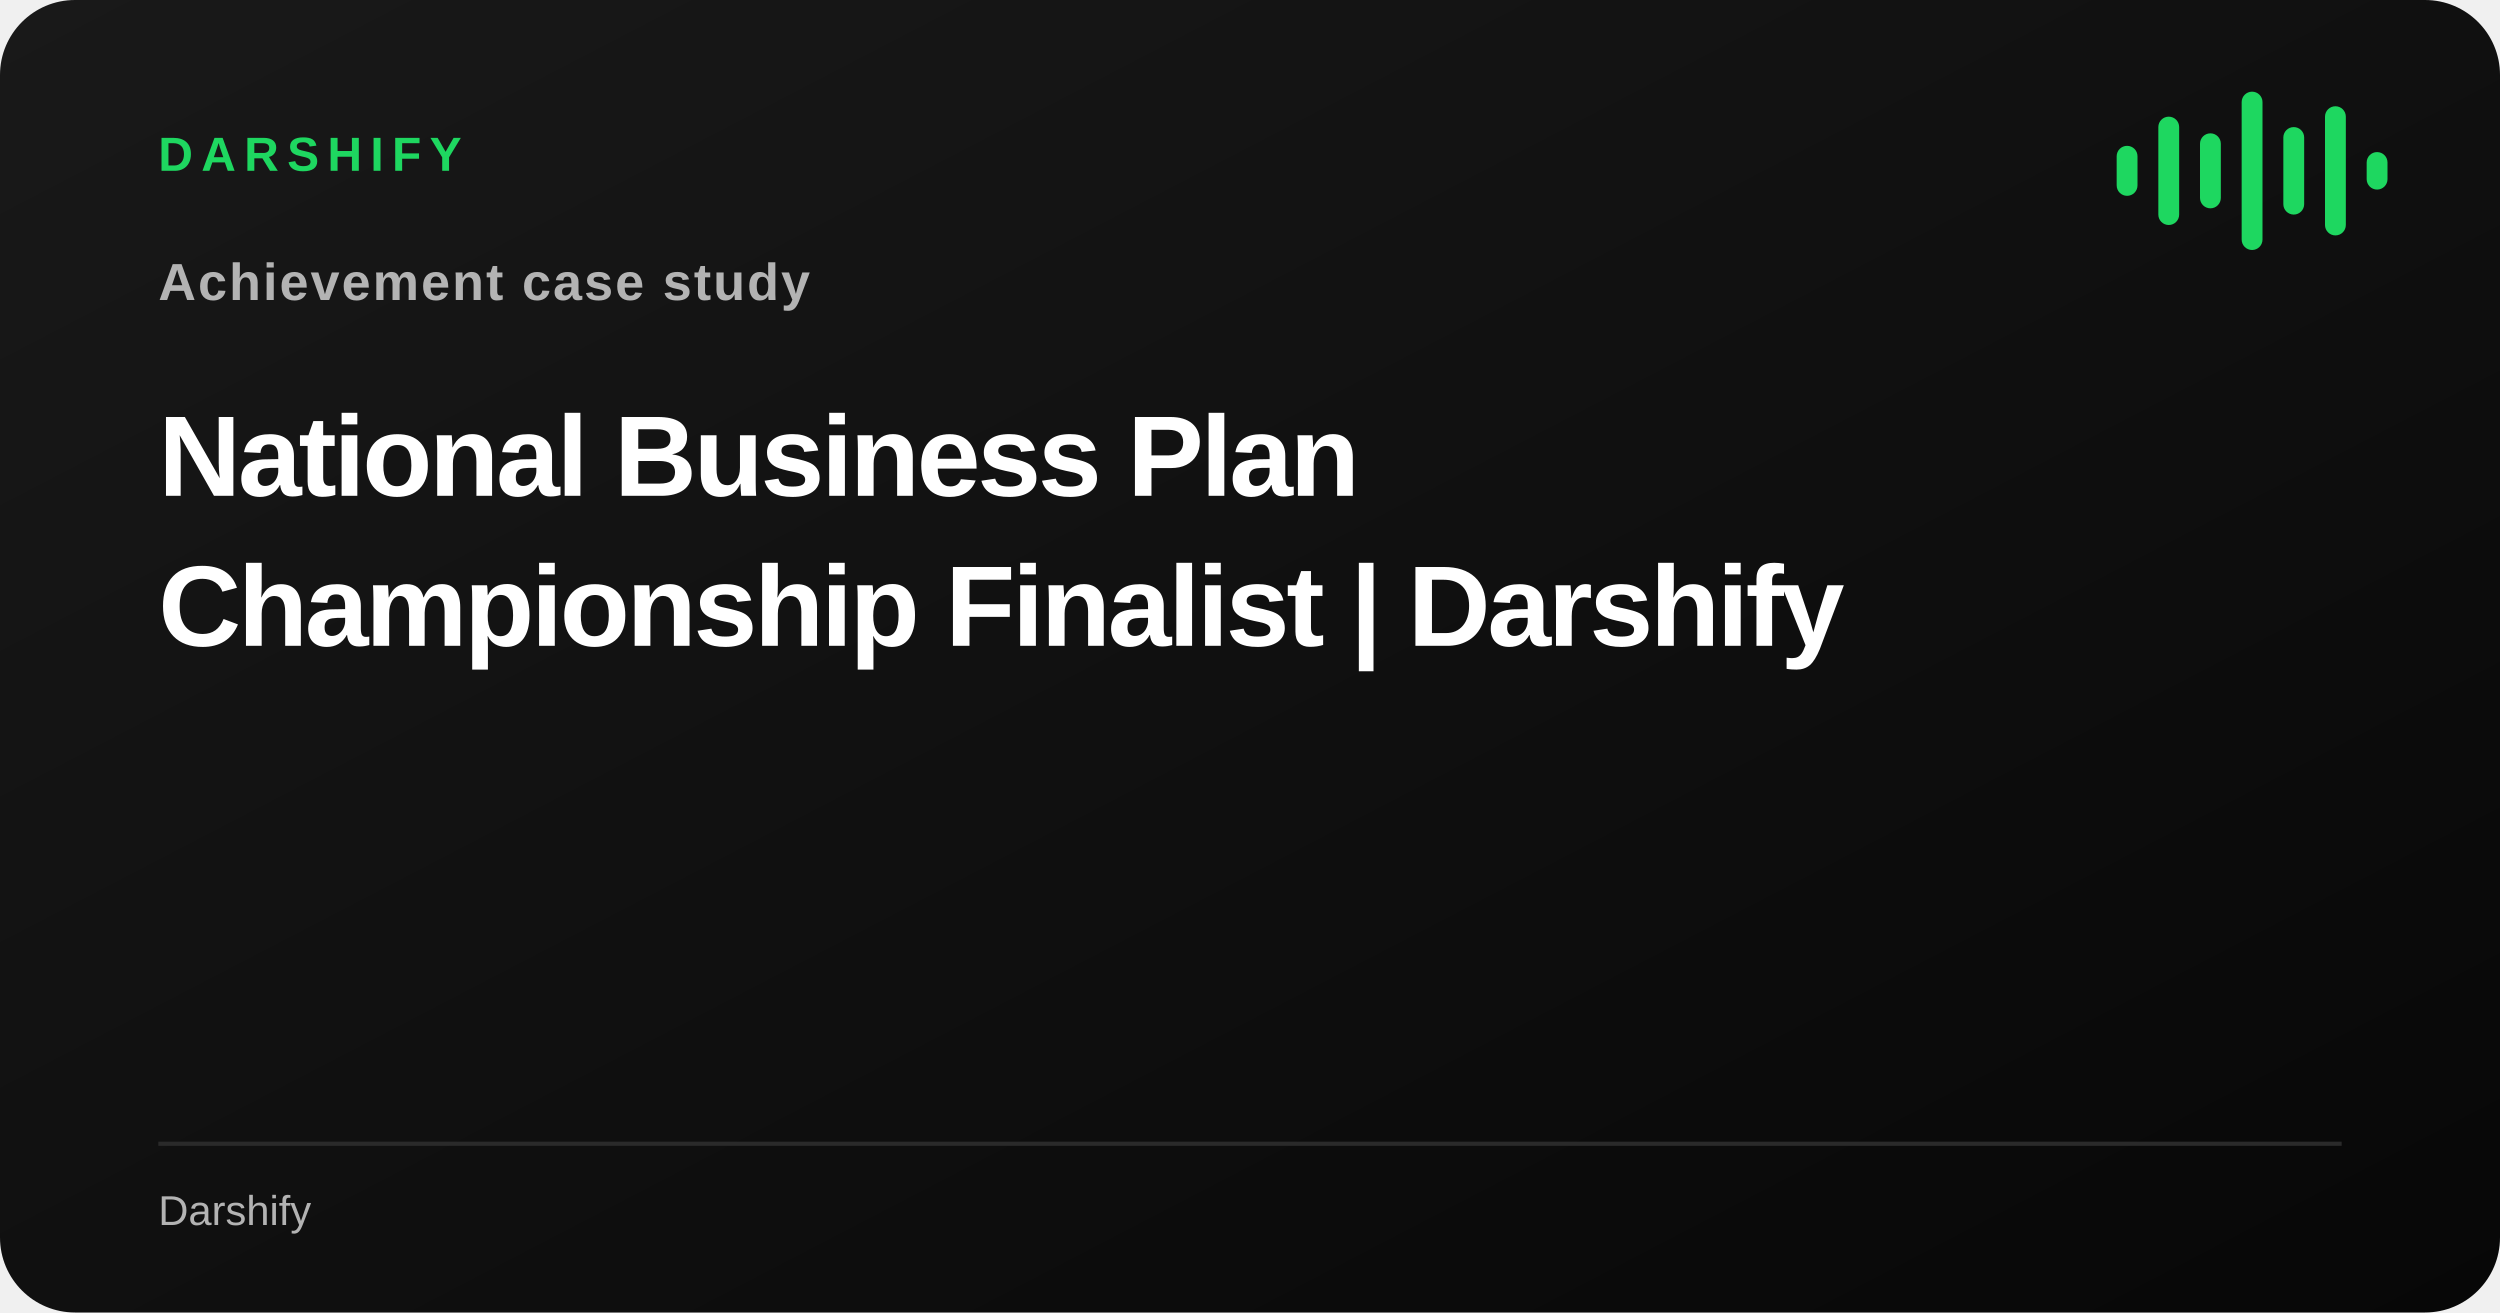
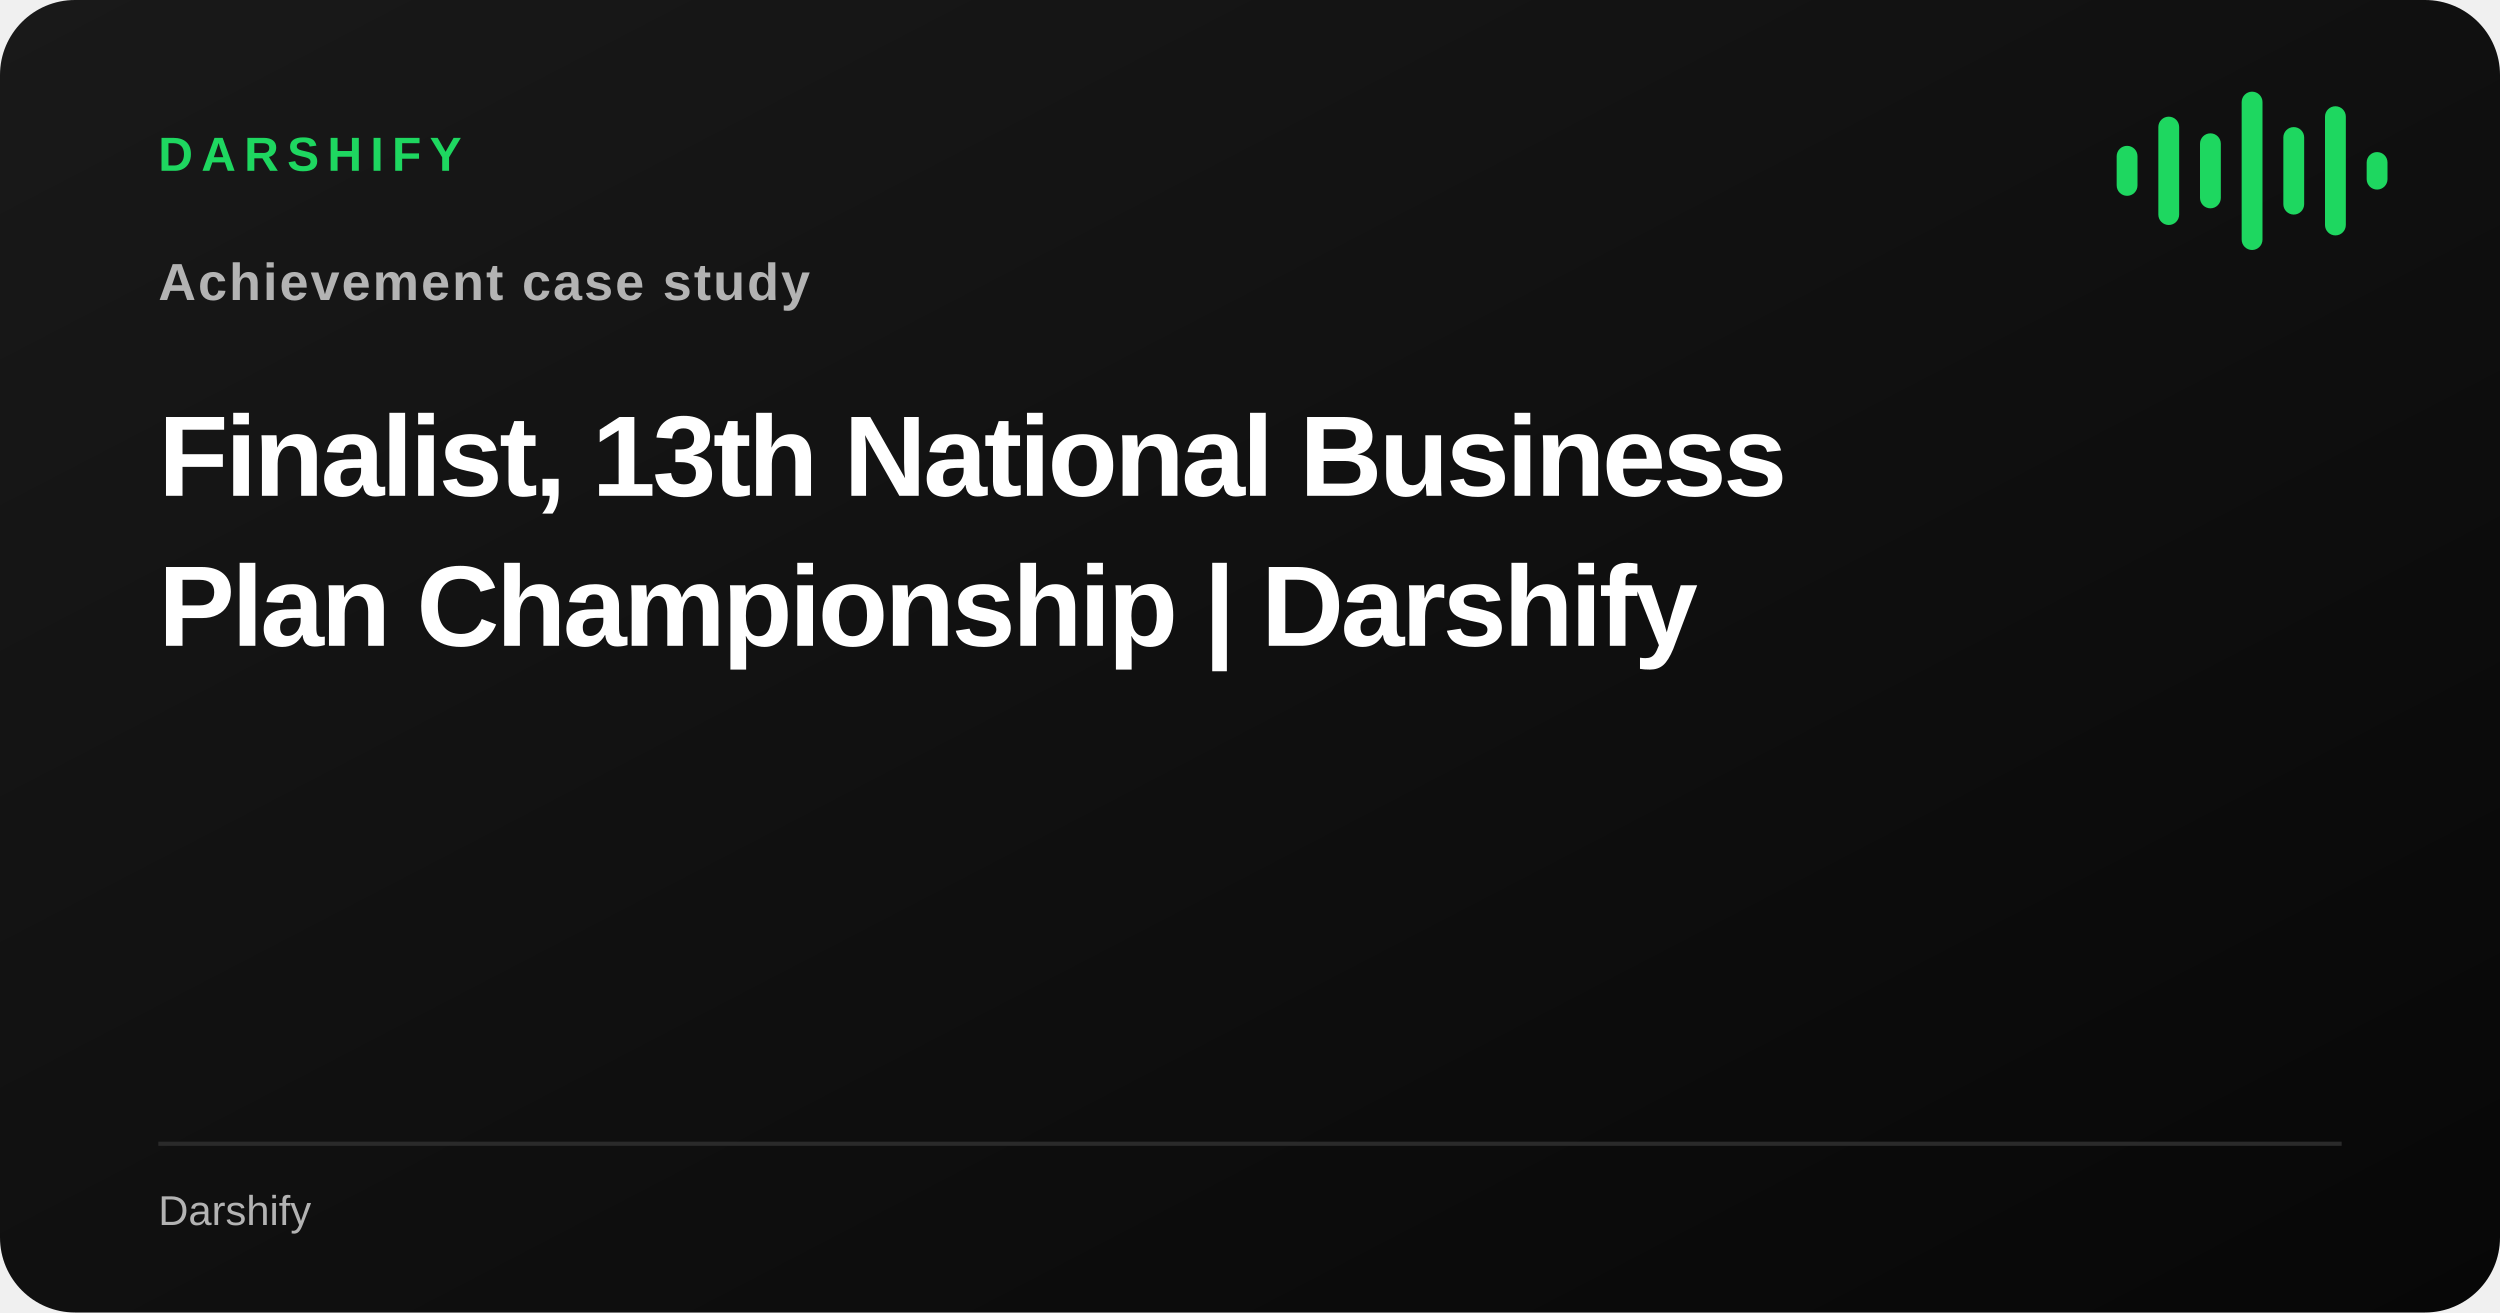
- <svg xmlns="http://www.w3.org/2000/svg" viewBox="0 0 1200 630" width="1200" height="630" role="img" aria-label="National Business Plan Championship Finalist | Darshify" data-route-id="case-study:a1">
+ <svg xmlns="http://www.w3.org/2000/svg" viewBox="0 0 1200 630" width="1200" height="630" role="img" aria-label="Finalist, 13th National Business Plan Championship | Darshify" data-route-id="case-study:a1">
  <defs>
    <linearGradient id="surface" x1="0" y1="0" x2="1" y2="1">
      <stop offset="0" stop-color="#191919" />
      <stop offset="1" stop-color="#070707" />
    </linearGradient>
    <radialGradient id="glow" cx="0" cy="0" r="1" gradientTransform="translate(1030 86) rotate(135) scale(420)">
      <stop stop-color="#1ed760" stop-opacity=".38" />
      <stop offset="1" stop-color="#1ed760" stop-opacity="0" />
    </radialGradient>
  </defs>
  <rect width="1200" height="630" rx="36" fill="url(#surface)" />
  <rect width="1200" height="630" rx="36" fill="url(#glow)" />
  <g data-motif="proof-wave" aria-label="Evidence signal">
    <rect x="1016" y="70" width="10" height="24" rx="5" fill="#1ed760" />
    <rect x="1036" y="56" width="10" height="52" rx="5" fill="#1ed760" />
    <rect x="1056" y="64" width="10" height="36" rx="5" fill="#1ed760" />
    <rect x="1076" y="44" width="10" height="76" rx="5" fill="#1ed760" />
    <rect x="1096" y="61" width="10" height="42" rx="5" fill="#1ed760" />
    <rect x="1116" y="51" width="10" height="62" rx="5" fill="#1ed760" />
    <rect x="1136" y="73" width="10" height="18" rx="5" fill="#1ed760" />
  </g>
  <text x="76" y="82" fill="#1ed760" font-family="Arial, Helvetica, sans-serif" font-size="23" font-weight="700" letter-spacing="4">DARSHIFY</text>
  <text x="76" y="144" fill="#b3b3b3" font-family="Arial, Helvetica, sans-serif" font-size="25" font-weight="600" letter-spacing="1">Achievement case study</text>
  <text fill="#ffffff" font-family="Arial, Helvetica, sans-serif" font-size="55" font-weight="800" letter-spacing="-1.5">
-     <tspan x="76" y="238">National Business Plan</tspan>
-     <tspan x="76" y="310">Championship Finalist | Darshify</tspan>
+     <tspan x="76" y="238">Finalist, 13th National Business</tspan>
+     <tspan x="76" y="310">Plan Championship | Darshify</tspan>
  </text>
  <rect x="76" y="548" width="1048" height="2" fill="#2a2a2a" />
  <text x="76" y="588" fill="#b3b3b3" font-family="Arial, Helvetica, sans-serif" font-size="20">Darshify</text>
</svg>
